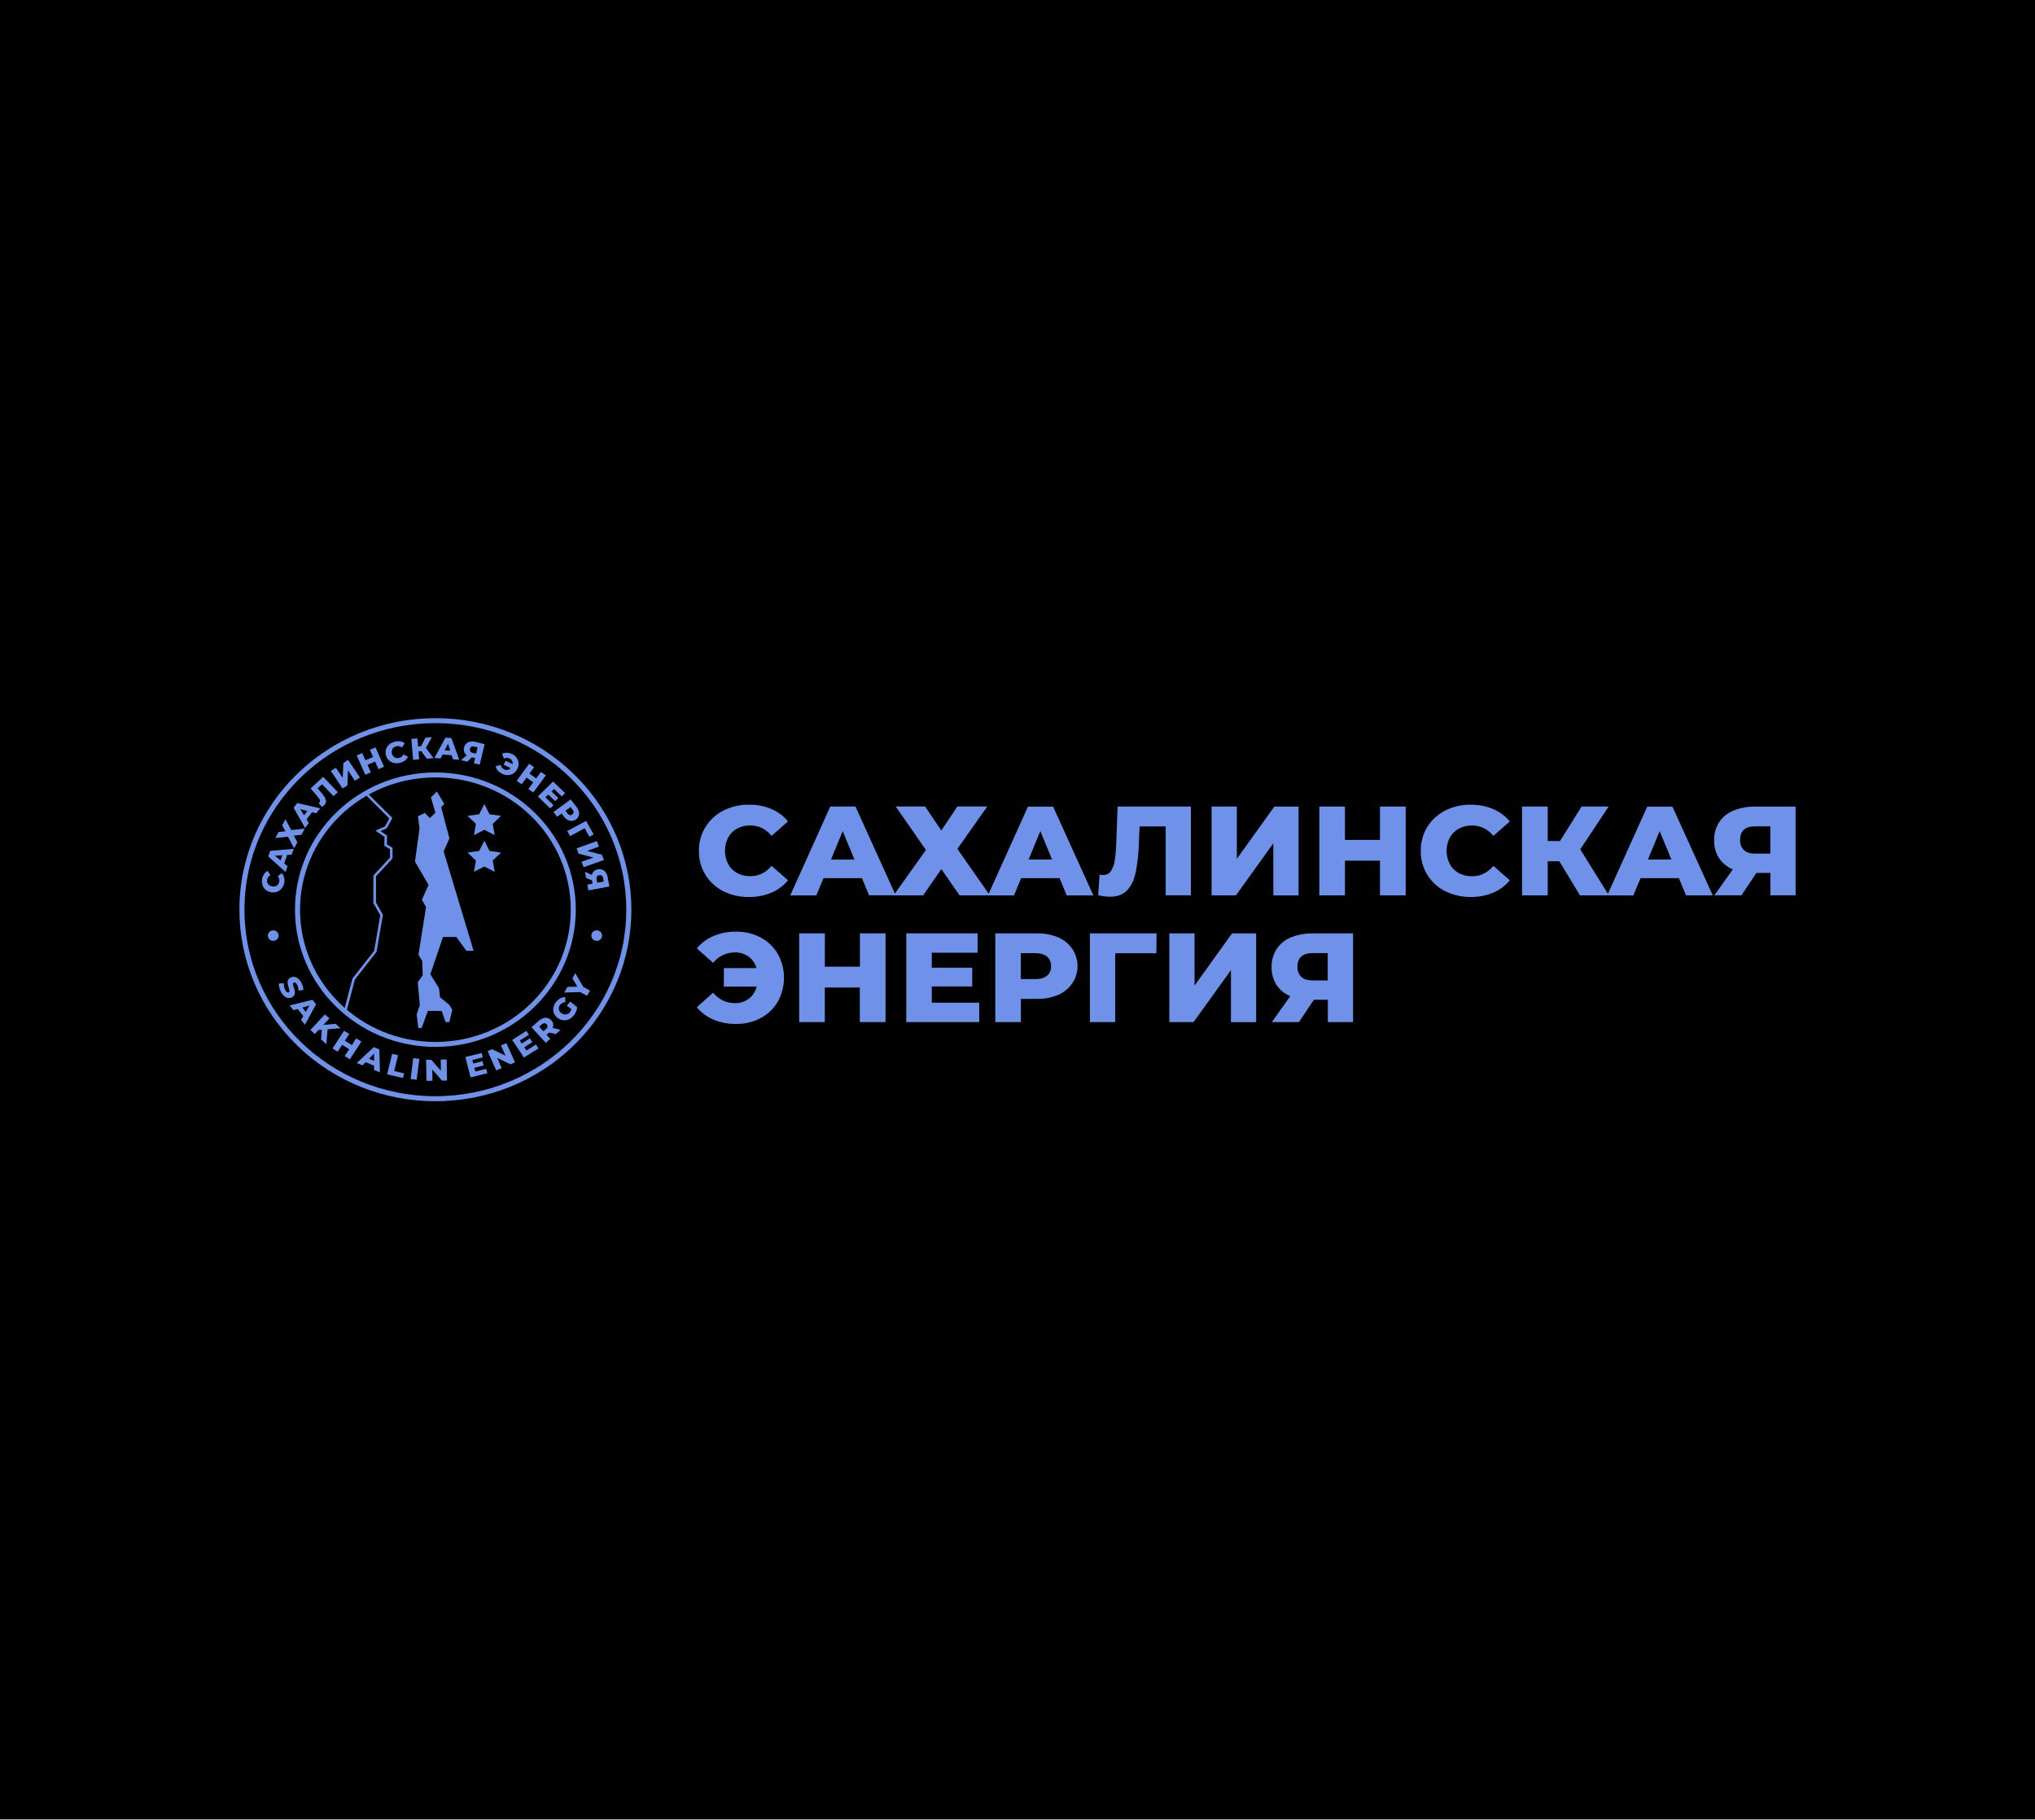
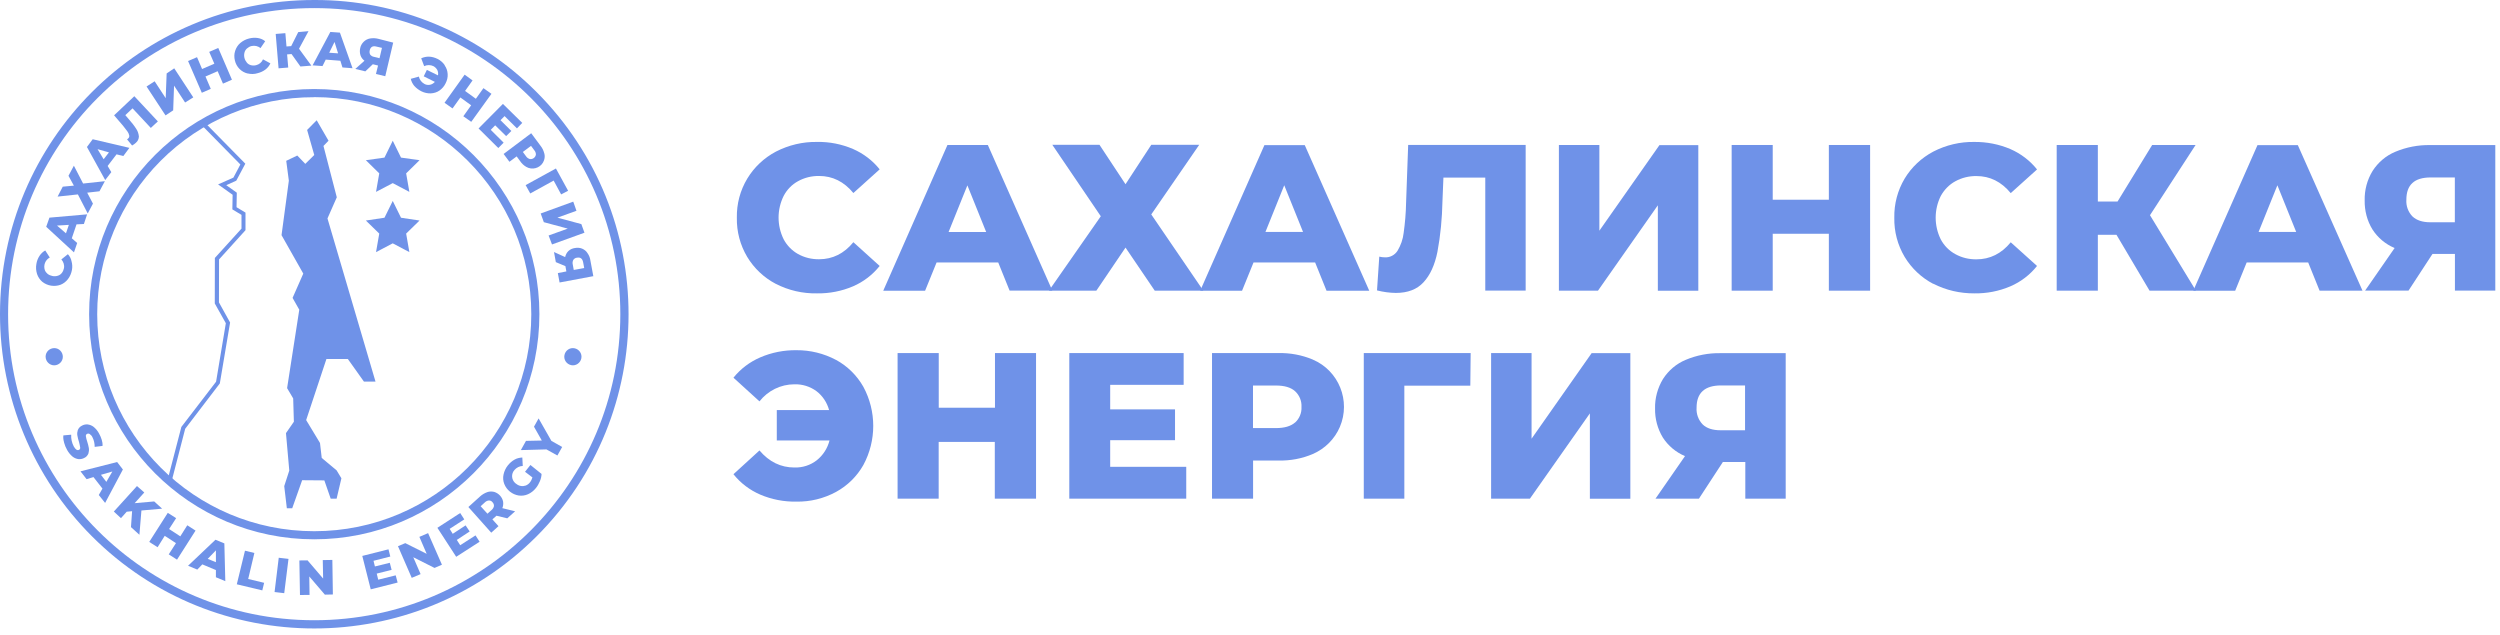
- <svg xmlns="http://www.w3.org/2000/svg" width="170" height="152" viewBox="0 0 170 152" fill="none">
-   <rect width="170" height="152" fill="#010101" />
-   <path fill-rule="evenodd" clip-rule="evenodd" d="M36.372 60.412C45.181 60.412 52.318 67.396 52.318 75.997C52.318 84.598 45.172 91.581 36.372 91.581C27.572 91.581 20.422 84.606 20.422 76.001C20.422 67.396 27.562 60.412 36.372 60.412ZM36.372 60C27.327 60 20 67.161 20 75.997C20 80.242 21.727 84.314 24.797 87.314C31.19 93.562 41.554 93.562 47.951 87.314C54.344 81.066 54.344 70.936 47.951 64.684C44.886 61.675 40.72 59.987 36.372 60Z" fill="#6F92E8" />
-   <path fill-rule="evenodd" clip-rule="evenodd" d="M40.461 67.166L40.892 68.025L41.858 68.159L41.159 68.828L41.327 69.771L40.461 69.324L39.59 69.771L39.758 68.828L39.06 68.159L40.03 68.025L40.461 67.166Z" fill="#6F92E8" />
-   <path fill-rule="evenodd" clip-rule="evenodd" d="M40.461 70.231L40.892 71.087L41.858 71.228L41.159 71.893L41.327 72.837L40.461 72.389L39.59 72.837L39.758 71.893L39.06 71.228L40.03 71.087L40.461 70.231Z" fill="#6F92E8" />
-   <path fill-rule="evenodd" clip-rule="evenodd" d="M36.372 64.946C42.615 64.946 47.68 69.891 47.68 75.997C47.68 82.103 42.62 87.048 36.372 87.048C30.125 87.048 25.065 82.103 25.065 75.997C25.065 73.068 26.257 70.259 28.374 68.185C30.492 66.111 33.371 64.941 36.368 64.95L36.372 64.946ZM36.372 64.534C29.893 64.534 24.643 69.669 24.643 75.997C24.643 82.325 29.898 87.46 36.372 87.46C42.847 87.46 48.101 82.325 48.101 75.997C48.101 69.665 42.847 64.534 36.372 64.534Z" fill="#6F92E8" />
-   <path fill-rule="evenodd" clip-rule="evenodd" d="M28.937 84.522L28.724 84.469L29.449 81.739L31.258 79.435L31.766 76.457L31.19 75.451L31.195 73.134L32.582 71.641V70.94L32.106 70.661L32.12 69.917L31.362 69.389L32.16 69.044L32.523 68.375L30.428 66.292L30.578 66.146L32.782 68.335L32.31 69.199L31.788 69.429L32.337 69.81L32.324 70.55L32.791 70.825V71.72L31.412 73.209L31.408 75.398L31.988 76.422L31.453 79.524L29.648 81.832L28.937 84.522Z" fill="#6F92E8" />
-   <path fill-rule="evenodd" clip-rule="evenodd" d="M50.287 78.248C50.237 78.487 49.996 78.642 49.761 78.593C49.516 78.545 49.357 78.314 49.407 78.079C49.457 77.84 49.688 77.685 49.933 77.734C50.173 77.782 50.337 78.008 50.287 78.248Z" fill="#6F92E8" />
-   <path fill-rule="evenodd" clip-rule="evenodd" d="M22.386 78.248C22.436 78.487 22.676 78.642 22.912 78.593C23.156 78.545 23.315 78.314 23.265 78.079C23.215 77.84 22.984 77.685 22.739 77.734C22.494 77.782 22.336 78.008 22.386 78.248Z" fill="#6F92E8" />
-   <path fill-rule="evenodd" clip-rule="evenodd" d="M23.541 74.211C23.441 74.339 23.305 74.441 23.156 74.499C22.834 74.614 22.471 74.556 22.204 74.348C22.077 74.242 21.986 74.109 21.932 73.954C21.877 73.79 21.863 73.613 21.895 73.444C21.918 73.298 21.972 73.156 22.058 73.028C22.136 72.912 22.24 72.815 22.358 72.753L22.593 73.112C22.358 73.236 22.253 73.506 22.335 73.75C22.367 73.834 22.421 73.896 22.485 73.949C22.557 74.003 22.648 74.038 22.739 74.056C22.829 74.073 22.924 74.069 23.015 74.038C23.101 74.016 23.169 73.963 23.224 73.896C23.278 73.825 23.314 73.746 23.332 73.657C23.364 73.497 23.31 73.334 23.197 73.209L23.537 72.944C23.632 73.041 23.7 73.165 23.727 73.302C23.768 73.444 23.777 73.595 23.75 73.741C23.718 73.909 23.65 74.073 23.541 74.211Z" fill="#6F92E8" />
-   <path fill-rule="evenodd" clip-rule="evenodd" d="M23.985 71.428L23.741 72.132L24.022 72.372L23.854 72.85L22.408 71.547L22.576 71.082L24.539 70.914L24.371 71.406L23.985 71.423V71.428ZM23.587 71.45L22.97 71.485L23.437 71.88L23.587 71.45Z" fill="#6F92E8" />
-   <path fill-rule="evenodd" clip-rule="evenodd" d="M23.269 69.505L23.849 69.452L23.568 68.951L23.849 68.438L24.33 69.346L25.463 69.226L25.182 69.74L24.543 69.811L24.842 70.37L24.57 70.87L24.058 69.9L23.002 70.011L23.269 69.505Z" fill="#6F92E8" />
-   <path fill-rule="evenodd" clip-rule="evenodd" d="M26.066 67.865L25.608 68.45L25.799 68.765L25.481 69.168L24.529 67.484L24.828 67.09L26.742 67.529L26.424 67.945L26.066 67.857V67.865ZM25.676 67.759L25.082 67.595L25.4 68.109L25.676 67.759Z" fill="#6F92E8" />
-   <path fill-rule="evenodd" clip-rule="evenodd" d="M26.996 64.896L28.225 66.181L27.858 66.513L26.905 65.516L26.529 65.862L26.72 66.079C26.856 66.23 26.992 66.394 27.105 66.571C27.182 66.682 27.223 66.819 27.236 66.952C27.232 67.076 27.178 67.191 27.073 67.275C27.014 67.329 26.955 67.368 26.883 67.408L26.62 67.094C26.62 67.094 26.661 67.072 26.674 67.054C26.724 67.014 26.747 66.956 26.733 66.894C26.715 66.819 26.683 66.748 26.638 66.69C26.566 66.593 26.488 66.496 26.411 66.402L25.944 65.871L27.001 64.896H26.996Z" fill="#6F92E8" />
-   <path fill-rule="evenodd" clip-rule="evenodd" d="M27.635 64.404L28.057 64.139L28.633 64.998L28.683 63.74L29.077 63.478L30.07 64.958L29.644 65.22L29.068 64.36L29.023 65.619L28.624 65.876L27.635 64.404Z" fill="#6F92E8" />
-   <path fill-rule="evenodd" clip-rule="evenodd" d="M31.371 62.441L32.083 64.059L31.616 64.258L31.339 63.624L30.705 63.895L30.981 64.524L30.514 64.723L29.798 63.106L30.265 62.911L30.528 63.514L31.167 63.243L30.9 62.641L31.371 62.441Z" fill="#6F92E8" />
-   <path fill-rule="evenodd" clip-rule="evenodd" d="M32.904 63.744C32.741 63.704 32.6 63.629 32.478 63.509C32.36 63.394 32.274 63.239 32.238 63.079C32.197 62.92 32.197 62.751 32.251 62.592C32.301 62.441 32.387 62.299 32.514 62.193C32.646 62.082 32.809 61.998 32.981 61.958C33.131 61.923 33.28 61.909 33.439 61.936C33.575 61.958 33.711 62.011 33.815 62.1L33.571 62.45C33.444 62.344 33.271 62.308 33.108 62.344C33.017 62.361 32.936 62.41 32.868 62.468C32.8 62.525 32.759 62.596 32.736 62.68C32.714 62.769 32.714 62.862 32.736 62.951C32.759 63.039 32.804 63.119 32.863 63.19C32.918 63.256 32.995 63.296 33.072 63.318C33.163 63.341 33.253 63.341 33.344 63.318C33.507 63.279 33.639 63.172 33.702 63.022L34.087 63.225C34.029 63.349 33.938 63.46 33.829 63.54C33.711 63.629 33.566 63.691 33.421 63.726C33.253 63.779 33.072 63.779 32.904 63.739V63.744Z" fill="#6F92E8" />
-   <path fill-rule="evenodd" clip-rule="evenodd" d="M35.188 62.752L34.957 62.769L35.016 63.438L34.512 63.478L34.363 61.728L34.866 61.688L34.925 62.366L35.17 62.349L35.537 61.635L36.072 61.586L35.578 62.481L36.222 63.341L35.65 63.385L35.188 62.752Z" fill="#6F92E8" />
-   <path fill-rule="evenodd" clip-rule="evenodd" d="M37.732 63.093L36.97 63.035L36.803 63.363L36.286 63.327L37.211 61.626L37.709 61.661L38.367 63.474L37.841 63.434L37.732 63.093ZM37.614 62.716L37.428 62.135L37.152 62.685L37.614 62.716Z" fill="#6F92E8" />
-   <path fill-rule="evenodd" clip-rule="evenodd" d="M40.484 62.171L40.071 63.882L39.586 63.766L39.695 63.337L39.423 63.27L39.033 63.633L38.512 63.509L38.988 63.093C38.893 63.022 38.816 62.925 38.779 62.814C38.743 62.699 38.738 62.566 38.766 62.45C38.788 62.326 38.856 62.215 38.947 62.127C39.038 62.038 39.151 61.981 39.278 61.959C39.423 61.936 39.573 61.941 39.709 61.976L40.489 62.171H40.484ZM39.264 62.566C39.242 62.636 39.251 62.716 39.287 62.783C39.337 62.84 39.4 62.88 39.477 62.894L39.772 62.964L39.899 62.437L39.609 62.371C39.419 62.322 39.305 62.388 39.26 62.566H39.264Z" fill="#6F92E8" />
-   <path fill-rule="evenodd" clip-rule="evenodd" d="M43.169 63.333C43.264 63.461 43.314 63.612 43.323 63.771C43.336 63.935 43.291 64.099 43.214 64.245C43.141 64.396 43.028 64.52 42.892 64.613C42.761 64.702 42.606 64.746 42.443 64.755C42.275 64.76 42.103 64.724 41.953 64.649C41.818 64.582 41.691 64.489 41.586 64.378C41.496 64.272 41.432 64.148 41.4 64.015L41.822 63.9C41.858 64.064 41.967 64.197 42.117 64.276C42.207 64.325 42.307 64.334 42.402 64.316C42.498 64.299 42.588 64.245 42.656 64.17L42.076 63.886L42.239 63.559L42.819 63.838C42.838 63.745 42.824 63.652 42.783 63.563C42.733 63.479 42.665 63.412 42.579 63.368C42.43 63.297 42.248 63.297 42.099 63.368L41.944 62.969C42.071 62.912 42.217 62.881 42.352 62.885C42.507 62.889 42.656 62.934 42.797 63C42.942 63.071 43.078 63.182 43.173 63.324L43.169 63.333Z" fill="#6F92E8" />
-   <path fill-rule="evenodd" clip-rule="evenodd" d="M45.603 64.778L44.552 66.205L44.139 65.921L44.547 65.363L43.985 64.964L43.577 65.522L43.16 65.234L44.207 63.803L44.62 64.095L44.23 64.632L44.792 65.03L45.186 64.49L45.603 64.778Z" fill="#6F92E8" />
-   <path fill-rule="evenodd" clip-rule="evenodd" d="M46.237 67.263L45.961 67.537L44.932 66.54L46.201 65.291L47.208 66.257L46.931 66.536L46.287 65.911L46.074 66.12L46.641 66.669L46.369 66.93L45.798 66.381L45.566 66.611L46.237 67.263Z" fill="#6F92E8" />
-   <path fill-rule="evenodd" clip-rule="evenodd" d="M48.359 67.817C48.391 67.932 48.382 68.056 48.341 68.167C48.228 68.49 47.86 68.659 47.529 68.548C47.493 68.535 47.457 68.517 47.421 68.499C47.294 68.428 47.185 68.331 47.103 68.211L46.917 67.963L46.541 68.238L46.237 67.839L47.675 66.784L48.164 67.427C48.255 67.537 48.318 67.666 48.355 67.808L48.359 67.817ZM47.606 68.1C47.756 68.118 47.897 68.016 47.919 67.87C47.919 67.786 47.888 67.706 47.833 67.648L47.666 67.427L47.239 67.737L47.407 67.959C47.457 68.029 47.52 68.074 47.606 68.1Z" fill="#6F92E8" />
-   <path fill-rule="evenodd" clip-rule="evenodd" d="M49.235 69.899L48.845 69.195L47.625 69.851L47.385 69.425L48.963 68.579L49.597 69.713L49.235 69.899Z" fill="#6F92E8" />
-   <path fill-rule="evenodd" clip-rule="evenodd" d="M49.865 70.268L50.032 70.733L49.039 71.083L50.286 71.411L50.45 71.85L48.758 72.448L48.581 71.992L49.579 71.642L48.332 71.314L48.169 70.871L49.865 70.268Z" fill="#6F92E8" />
-   <path fill-rule="evenodd" clip-rule="evenodd" d="M50.921 74.059L49.153 74.383L49.062 73.904L49.506 73.82L49.456 73.55L48.958 73.346L48.862 72.832L49.443 73.089C49.465 72.974 49.529 72.859 49.615 72.779C49.71 72.695 49.824 72.646 49.95 72.628C50.077 72.606 50.209 72.61 50.327 72.659C50.44 72.708 50.544 72.783 50.608 72.89C50.694 73.005 50.744 73.142 50.762 73.284L50.912 74.068L50.921 74.059ZM50.059 73.12C49.982 73.124 49.914 73.169 49.869 73.231C49.833 73.302 49.819 73.377 49.837 73.452L49.892 73.745L50.436 73.647L50.381 73.359C50.345 73.164 50.236 73.089 50.059 73.12Z" fill="#6F92E8" />
-   <path fill-rule="evenodd" clip-rule="evenodd" d="M23.338 82.519C23.302 82.404 23.288 82.284 23.302 82.169L23.71 82.133C23.696 82.337 23.746 82.546 23.841 82.727C23.936 82.891 24.027 82.949 24.118 82.904C24.168 82.882 24.19 82.829 24.177 82.776C24.163 82.687 24.14 82.594 24.118 82.506C24.081 82.395 24.05 82.284 24.032 82.173C24.013 82.08 24.027 81.987 24.054 81.899C24.095 81.801 24.168 81.721 24.263 81.677C24.353 81.624 24.462 81.602 24.567 81.611C24.68 81.624 24.793 81.668 24.884 81.739C24.997 81.832 25.092 81.943 25.165 82.08C25.224 82.178 25.265 82.284 25.301 82.395C25.333 82.492 25.351 82.599 25.342 82.705L24.934 82.754C24.934 82.585 24.898 82.413 24.816 82.262C24.784 82.191 24.73 82.138 24.666 82.094C24.625 82.071 24.571 82.071 24.53 82.094C24.489 82.116 24.462 82.169 24.476 82.218C24.489 82.306 24.512 82.395 24.544 82.484C24.58 82.594 24.612 82.705 24.63 82.816C24.644 82.909 24.634 83.002 24.607 83.091C24.567 83.188 24.494 83.272 24.399 83.312C24.308 83.365 24.199 83.383 24.099 83.379C23.986 83.365 23.873 83.321 23.782 83.25C23.669 83.157 23.574 83.046 23.501 82.918C23.428 82.794 23.374 82.665 23.338 82.532V82.519Z" fill="#6F92E8" />
-   <path fill-rule="evenodd" clip-rule="evenodd" d="M25.336 84.876L24.869 84.291L24.511 84.397L24.194 83.999L26.103 83.525L26.402 83.906L25.477 85.607L25.146 85.204L25.336 84.88V84.876ZM25.54 84.535L25.853 84.007L25.259 84.176L25.54 84.535Z" fill="#6F92E8" />
-   <path fill-rule="evenodd" clip-rule="evenodd" d="M26.883 86.028L26.602 86.055L26.302 86.383L25.931 86.046L27.137 84.748L27.517 85.076L27.014 85.621L28.034 85.532L28.447 85.9L27.368 85.993L27.264 87.229L26.824 86.839L26.883 86.028Z" fill="#6F92E8" />
-   <path fill-rule="evenodd" clip-rule="evenodd" d="M30.188 87.017L29.222 88.497L28.791 88.227L29.168 87.655L28.583 87.283L28.211 87.863L27.776 87.593L28.742 86.113L29.177 86.383L28.81 86.937L29.395 87.309L29.757 86.747L30.188 87.017Z" fill="#6F92E8" />
-   <path fill-rule="evenodd" clip-rule="evenodd" d="M31.244 89.024L30.541 88.736L30.278 89.002L29.798 88.807L31.226 87.482L31.689 87.668L31.738 89.591L31.249 89.392V89.024H31.244ZM31.249 88.625V88.023L30.823 88.457L31.249 88.625Z" fill="#6F92E8" />
-   <path fill-rule="evenodd" clip-rule="evenodd" d="M32.763 88.04L33.253 88.155L32.931 89.48L33.761 89.675L33.665 90.061L32.337 89.751L32.763 88.04Z" fill="#6F92E8" />
-   <path fill-rule="evenodd" clip-rule="evenodd" d="M34.522 88.4L35.03 88.457L34.807 90.203L34.304 90.145L34.522 88.4Z" fill="#6F92E8" />
-   <path fill-rule="evenodd" clip-rule="evenodd" d="M37.315 88.51L37.342 90.269L36.925 90.278L36.114 89.352L36.127 90.291L35.628 90.295L35.597 88.536L36.023 88.532L36.834 89.458L36.816 88.519L37.315 88.51Z" fill="#6F92E8" />
-   <path fill-rule="evenodd" clip-rule="evenodd" d="M40.615 89.294L40.715 89.662L39.314 90.008L38.874 88.306L40.239 87.969L40.334 88.337L39.459 88.554L39.532 88.842L40.307 88.656L40.402 89.015L39.627 89.206L39.704 89.516L40.615 89.294Z" fill="#6F92E8" />
-   <path fill-rule="evenodd" clip-rule="evenodd" d="M42.303 87.146L43.023 88.754L42.638 88.918L41.532 88.373L41.913 89.233L41.45 89.424L40.734 87.811L41.115 87.655L42.23 88.2L41.849 87.336L42.303 87.146Z" fill="#6F92E8" />
-   <path fill-rule="evenodd" clip-rule="evenodd" d="M44.773 87.261L44.986 87.584L43.767 88.351L42.788 86.875L43.975 86.122L44.189 86.445L43.427 86.928L43.586 87.181L44.257 86.751L44.47 87.061L43.799 87.491L43.975 87.762L44.773 87.261Z" fill="#6F92E8" />
-   <path fill-rule="evenodd" clip-rule="evenodd" d="M45.862 86.265L45.654 86.446L45.971 86.792L45.595 87.124L44.402 85.817L45.014 85.276C45.123 85.179 45.25 85.108 45.386 85.059C45.499 85.019 45.627 85.019 45.744 85.046C45.985 85.117 46.166 85.312 46.211 85.542C46.23 85.653 46.216 85.773 46.171 85.875L46.837 86.034L46.429 86.393L45.867 86.26L45.862 86.265ZM45.472 85.485C45.386 85.489 45.309 85.534 45.25 85.591L45.042 85.777L45.395 86.158L45.604 85.977C45.672 85.923 45.717 85.853 45.735 85.773C45.74 85.702 45.717 85.631 45.663 85.578C45.613 85.511 45.549 85.485 45.472 85.485Z" fill="#6F92E8" />
-   <path fill-rule="evenodd" clip-rule="evenodd" d="M47.353 84.021L47.634 83.676L48.214 84.132C48.21 84.261 48.178 84.389 48.123 84.509C48.069 84.633 48.006 84.748 47.919 84.85C47.811 84.983 47.666 85.098 47.507 85.165C47.357 85.231 47.19 85.253 47.026 85.231C46.686 85.178 46.396 84.956 46.269 84.637C46.21 84.487 46.197 84.323 46.233 84.163C46.269 83.995 46.346 83.831 46.46 83.693C46.555 83.578 46.677 83.472 46.809 83.401C46.927 83.335 47.067 83.303 47.212 83.295L47.235 83.724C47.067 83.729 46.913 83.809 46.804 83.928C46.623 84.123 46.641 84.42 46.84 84.597C46.854 84.611 46.872 84.62 46.89 84.633C46.963 84.69 47.044 84.73 47.135 84.744C47.221 84.761 47.307 84.748 47.394 84.722C47.48 84.686 47.557 84.633 47.611 84.558C47.67 84.487 47.711 84.398 47.738 84.309L47.353 84.021Z" fill="#6F92E8" />
-   <path fill-rule="evenodd" clip-rule="evenodd" d="M48.727 82.448L49.289 82.758L49.039 83.193L48.468 82.883L47.135 82.918L47.403 82.448L48.228 82.431L47.82 81.726L48.06 81.305L48.727 82.448Z" fill="#6F92E8" />
-   <path fill-rule="evenodd" clip-rule="evenodd" d="M36 66.616L36.499 66.124L37.115 67.166L36.852 67.431L37.546 70.046L37.061 71.123L39.564 79.431H38.961L38.122 78.279H37.007L35.95 81.39L36.671 82.555L36.762 83.317L37.537 83.951L37.786 84.354L37.537 85.391H37.229L36.898 84.461L35.742 84.452L35.225 85.879H34.944L34.807 84.753L35.071 83.96L34.898 82.054L35.311 81.474L35.275 80.286L34.957 79.763L35.592 75.771L35.243 75.168L35.8 73.932L34.667 71.974L35.048 69.2L34.912 68.189L35.488 67.919L35.905 68.344L36.372 67.892L36 66.616Z" fill="#6F92E8" />
-   <path fill-rule="evenodd" clip-rule="evenodd" d="M60.419 74.454C59.803 74.139 59.286 73.661 58.927 73.08C58.56 72.478 58.374 71.791 58.388 71.086C58.374 70.382 58.56 69.695 58.932 69.092C59.29 68.512 59.807 68.038 60.424 67.719C61.086 67.386 61.82 67.213 62.564 67.227C63.207 67.213 63.847 67.338 64.441 67.586C64.98 67.816 65.461 68.171 65.828 68.623L64.459 69.828C63.969 69.247 63.375 68.959 62.672 68.959C62.287 68.955 61.911 69.044 61.575 69.225C61.258 69.394 60.995 69.659 60.827 69.974C60.474 70.67 60.474 71.485 60.827 72.185C60.999 72.5 61.258 72.761 61.575 72.934C61.911 73.116 62.287 73.204 62.672 73.2C63.375 73.2 63.974 72.912 64.459 72.332L65.828 73.541C65.461 73.993 64.98 74.352 64.441 74.578C63.847 74.826 63.212 74.946 62.564 74.937C61.816 74.95 61.081 74.786 60.414 74.45L60.419 74.454Z" fill="#6F92E8" />
-   <path fill-rule="evenodd" clip-rule="evenodd" d="M72.004 73.364H68.794L68.196 74.804H66.015L69.361 67.381H71.465L74.825 74.795H72.598L72.004 73.359V73.364ZM71.379 71.812L70.399 69.437L69.42 71.812H71.374H71.379Z" fill="#6F92E8" />
-   <path fill-rule="evenodd" clip-rule="evenodd" d="M77.281 67.374L78.637 69.381L79.979 67.374H82.477L79.979 70.919L82.69 74.801H80.16L78.637 72.607L77.118 74.801H74.647L77.349 71.012L74.824 67.374H77.281Z" fill="#6F92E8" />
-   <path fill-rule="evenodd" clip-rule="evenodd" d="M88.516 73.364H85.306L84.708 74.804H82.527L85.873 67.391H87.977L91.336 74.804H89.11L88.516 73.364ZM87.886 71.809L86.907 69.434L85.927 71.809H87.881H87.886Z" fill="#6F92E8" />
-   <path fill-rule="evenodd" clip-rule="evenodd" d="M99.483 67.382V74.796H97.379V69.044H95.199L95.149 70.245C95.131 71.113 95.049 71.982 94.886 72.828C94.75 73.488 94.51 74.007 94.165 74.37C93.825 74.733 93.344 74.915 92.719 74.915C92.388 74.911 92.066 74.866 91.739 74.787L91.857 73.067C91.952 73.089 92.048 73.103 92.152 73.103C92.41 73.116 92.66 72.992 92.805 72.775C92.977 72.496 93.09 72.181 93.127 71.862C93.199 71.357 93.245 70.843 93.254 70.333L93.362 67.378H99.479L99.483 67.382Z" fill="#6F92E8" />
-   <path fill-rule="evenodd" clip-rule="evenodd" d="M101.215 67.381H103.324V71.746L106.452 67.39H108.479V74.804H106.37V70.452L103.251 74.799H101.215V67.381Z" fill="#6F92E8" />
-   <path fill-rule="evenodd" clip-rule="evenodd" d="M117.429 67.381V74.799H115.28V71.901H112.355V74.799H110.215V67.381H112.355V70.169H115.28V67.381H117.429Z" fill="#6F92E8" />
-   <path fill-rule="evenodd" clip-rule="evenodd" d="M120.721 74.454C120.104 74.139 119.587 73.661 119.229 73.08C118.862 72.478 118.676 71.791 118.69 71.086C118.676 70.382 118.862 69.695 119.229 69.092C119.587 68.512 120.104 68.037 120.721 67.718C121.378 67.386 122.117 67.213 122.861 67.227C123.505 67.222 124.144 67.342 124.738 67.59C125.277 67.82 125.758 68.175 126.125 68.627L124.756 69.832C124.266 69.252 123.672 68.964 122.97 68.964C122.584 68.959 122.208 69.048 121.868 69.229C121.551 69.398 121.288 69.664 121.111 69.978C120.757 70.674 120.757 71.489 121.111 72.189C121.283 72.504 121.541 72.766 121.868 72.938C122.203 73.12 122.58 73.209 122.97 73.204C123.672 73.204 124.271 72.916 124.756 72.336L126.125 73.541C125.758 73.993 125.277 74.352 124.738 74.578C124.144 74.826 123.509 74.946 122.861 74.937C122.117 74.941 121.378 74.777 120.721 74.445V74.454Z" fill="#6F92E8" />
-   <path fill-rule="evenodd" clip-rule="evenodd" d="M130.264 71.954H129.294V74.799H127.149V67.381H129.294V70.262H130.319L132.123 67.381H134.385L132.01 70.957L134.404 74.799H131.987L130.264 71.954Z" fill="#6F92E8" />
-   <path fill-rule="evenodd" clip-rule="evenodd" d="M140.256 73.364H137.046L136.448 74.804H134.262L137.608 67.391H139.712L143.081 74.8H140.845L140.251 73.364H140.256ZM139.626 71.809L138.646 69.434L137.667 71.809H139.621H139.626Z" fill="#6F92E8" />
-   <path fill-rule="evenodd" clip-rule="evenodd" d="M150 67.381V74.795H147.896V72.929H146.726L145.479 74.795H143.217L144.754 72.628C144.278 72.433 143.874 72.101 143.598 71.68C143.321 71.241 143.185 70.722 143.194 70.209C143.181 69.681 143.321 69.158 143.607 68.702C143.892 68.268 144.301 67.926 144.79 67.727C145.361 67.492 145.978 67.377 146.595 67.386H150V67.381ZM145.366 70.169C145.343 70.483 145.461 70.798 145.688 71.024C145.906 71.219 146.209 71.316 146.613 71.316H147.891V69.034H146.631C145.783 69.034 145.366 69.411 145.366 70.164V70.169Z" fill="#6F92E8" />
-   <path fill-rule="evenodd" clip-rule="evenodd" d="M63.552 78.323C64.146 78.638 64.644 79.116 64.98 79.697C65.665 80.938 65.665 82.435 64.98 83.676C64.644 84.256 64.15 84.731 63.552 85.05C62.922 85.382 62.214 85.555 61.493 85.541C60.845 85.555 60.197 85.431 59.603 85.183C59.059 84.952 58.578 84.598 58.211 84.146L59.567 82.936C60.07 83.516 60.677 83.805 61.385 83.805C61.806 83.818 62.219 83.689 62.55 83.437C62.881 83.18 63.112 82.825 63.216 82.426H60.469V80.88H63.194C63.085 80.494 62.858 80.158 62.536 79.918C62.205 79.679 61.797 79.555 61.385 79.568C60.673 79.568 60.006 79.892 59.567 80.437L58.211 79.231C58.583 78.779 59.059 78.429 59.603 78.199C60.201 77.946 60.845 77.822 61.498 77.831C62.21 77.827 62.922 77.995 63.556 78.328L63.552 78.323Z" fill="#6F92E8" />
-   <path fill-rule="evenodd" clip-rule="evenodd" d="M73.976 77.976V85.389H71.827V82.5H68.903V85.389H66.763V77.976H68.907V80.759H71.836V77.976H73.976Z" fill="#6F92E8" />
-   <path fill-rule="evenodd" clip-rule="evenodd" d="M81.802 83.767V85.389H75.708V77.976H81.665V79.593H77.839V80.843H81.217V82.412H77.839V83.767H81.802Z" fill="#6F92E8" />
-   <path fill-rule="evenodd" clip-rule="evenodd" d="M88.393 78.309C89.749 78.872 90.384 80.41 89.803 81.739C89.531 82.359 89.023 82.851 88.393 83.117C87.831 83.352 87.219 83.463 86.607 83.449H85.283V85.39H83.143V77.977H86.602C87.215 77.964 87.827 78.074 88.398 78.309H88.393ZM87.468 81.517C87.695 81.318 87.822 81.021 87.804 80.72C87.822 80.414 87.695 80.122 87.468 79.918C87.246 79.723 86.911 79.63 86.471 79.63H85.278V81.797H86.471C86.911 81.797 87.246 81.704 87.468 81.513V81.517Z" fill="#6F92E8" />
-   <path fill-rule="evenodd" clip-rule="evenodd" d="M96.6 79.638H93.163V85.389H91.05V77.976H96.618L96.6 79.638Z" fill="#6F92E8" />
-   <path fill-rule="evenodd" clip-rule="evenodd" d="M97.684 77.976H99.792V82.336L102.92 77.98H104.938V85.394H102.83V81.047L99.706 85.389H97.684V77.976Z" fill="#6F92E8" />
-   <path fill-rule="evenodd" clip-rule="evenodd" d="M113.031 77.976V85.389H110.927V83.524H109.757L108.511 85.389H106.248L107.785 83.222C107.309 83.027 106.906 82.695 106.629 82.274C106.352 81.826 106.216 81.317 106.225 80.803C106.212 80.276 106.357 79.753 106.638 79.296C106.924 78.862 107.332 78.521 107.821 78.322C108.393 78.087 109.005 77.971 109.621 77.98H113.035L113.031 77.976ZM108.388 80.759C108.365 81.073 108.483 81.388 108.71 81.614C108.919 81.809 109.231 81.906 109.635 81.906H110.914V79.624H109.667C108.814 79.624 108.388 80.001 108.388 80.754V80.759Z" fill="#6F92E8" />
+ <svg xmlns="http://www.w3.org/2000/svg" viewBox="0 0 201 51" fill="none">
+   <path fill-rule="evenodd" clip-rule="evenodd" d="M25.266 0.651C38.861 0.651 49.874 11.678 49.874 25.259C49.874 38.84 38.847 49.867 25.266 49.867C11.685 49.867 0.651 38.854 0.651 25.266C0.651 11.678 11.671 0.651 25.266 0.651ZM25.266 0C11.307 0 0 11.307 0 25.259C0 31.962 2.666 38.392 7.403 43.129C17.268 52.995 33.263 52.995 43.136 43.129C53.002 33.263 53.002 17.268 43.136 7.396C38.406 2.645 31.976 -0.021 25.266 0Z" fill="#6F92E8" />
+   <path fill-rule="evenodd" clip-rule="evenodd" d="M31.577 11.314L32.241 12.671L33.732 12.881L32.654 13.938L32.913 15.428L31.577 14.722L30.233 15.428L30.492 13.938L29.415 12.881L30.912 12.671L31.577 11.314Z" fill="#6F92E8" />
+   <path fill-rule="evenodd" clip-rule="evenodd" d="M31.577 16.156L32.241 17.506L33.732 17.73L32.654 18.78L32.913 20.27L31.577 19.564L30.233 20.27L30.492 18.78L29.415 17.73L30.912 17.506L31.577 16.156Z" fill="#6F92E8" />
+   <path fill-rule="evenodd" clip-rule="evenodd" d="M25.266 7.809C34.9 7.809 42.716 15.617 42.716 25.259C42.716 34.901 34.907 42.709 25.266 42.709C15.624 42.709 7.815 34.901 7.815 25.259C7.815 20.634 9.655 16.198 12.923 12.923C16.191 9.649 20.634 7.802 25.259 7.816L25.266 7.809ZM25.266 7.158C15.267 7.158 7.165 15.267 7.165 25.259C7.165 35.251 15.274 43.36 25.266 43.36C35.257 43.36 43.367 35.251 43.367 25.259C43.367 15.26 35.257 7.158 25.266 7.158Z" fill="#6F92E8" />
+   <path fill-rule="evenodd" clip-rule="evenodd" d="M13.791 38.721L13.462 38.637L14.581 34.327L17.373 30.689L18.157 25.987L17.268 24.398L17.275 20.739L19.416 18.381V17.275L18.682 16.835L18.703 15.659L17.534 14.826L18.766 14.281L19.325 13.224L16.093 9.936L16.324 9.705L19.724 13.161L18.997 14.526L18.192 14.889L19.038 15.491L19.017 16.66L19.738 17.093V18.507L17.611 20.858L17.604 24.314L18.5 25.931L17.674 30.828L14.889 34.474L13.791 38.721Z" fill="#6F92E8" />
+   <path fill-rule="evenodd" clip-rule="evenodd" d="M46.739 28.813C46.662 29.191 46.291 29.436 45.928 29.359C45.55 29.282 45.305 28.918 45.382 28.547C45.459 28.17 45.816 27.925 46.194 28.002C46.564 28.079 46.816 28.436 46.739 28.813Z" fill="#6F92E8" />
+   <path fill-rule="evenodd" clip-rule="evenodd" d="M3.681 28.813C3.758 29.191 4.128 29.436 4.492 29.359C4.87 29.282 5.115 28.918 5.038 28.547C4.961 28.17 4.604 27.925 4.226 28.002C3.849 28.079 3.604 28.436 3.681 28.813Z" fill="#6F92E8" />
+   <path fill-rule="evenodd" clip-rule="evenodd" d="M5.464 22.439C5.31 22.642 5.101 22.803 4.87 22.894C4.373 23.076 3.813 22.985 3.4 22.656C3.204 22.488 3.064 22.278 2.98 22.033C2.896 21.774 2.875 21.495 2.924 21.229C2.959 20.998 3.043 20.774 3.176 20.571C3.295 20.389 3.456 20.235 3.638 20.137L4.002 20.704C3.638 20.9 3.477 21.327 3.603 21.712C3.652 21.845 3.736 21.942 3.834 22.026C3.946 22.11 4.086 22.166 4.226 22.194C4.366 22.222 4.513 22.215 4.653 22.166C4.786 22.131 4.891 22.047 4.975 21.942C5.059 21.831 5.114 21.704 5.142 21.565C5.191 21.313 5.107 21.054 4.933 20.858L5.457 20.438C5.604 20.592 5.709 20.788 5.751 21.005C5.814 21.229 5.828 21.467 5.786 21.698C5.737 21.963 5.632 22.222 5.464 22.439Z" fill="#6F92E8" />
+   <path fill-rule="evenodd" clip-rule="evenodd" d="M6.15 18.045L5.772 19.158L6.206 19.535L5.947 20.291L3.715 18.234L3.974 17.499L7.004 17.233L6.745 18.01L6.15 18.038V18.045ZM5.535 18.08L4.583 18.136L5.304 18.759L5.535 18.08Z" fill="#6F92E8" />
+   <path fill-rule="evenodd" clip-rule="evenodd" d="M5.045 15.008L5.94 14.925L5.506 14.134L5.94 13.322L6.682 14.757L8.431 14.568L7.997 15.379L7.011 15.491L7.473 16.373L7.053 17.163L6.262 15.631L4.632 15.806L5.045 15.008Z" fill="#6F92E8" />
+   <path fill-rule="evenodd" clip-rule="evenodd" d="M9.362 12.42L8.655 13.343L8.949 13.84L8.459 14.477L6.99 11.818L7.452 11.195L10.404 11.888L9.914 12.546L9.362 12.406V12.42ZM8.76 12.252L7.843 11.993L8.333 12.804L8.76 12.252Z" fill="#6F92E8" />
+   <path fill-rule="evenodd" clip-rule="evenodd" d="M10.796 7.732L12.692 9.761L12.126 10.286L10.656 8.711L10.075 9.257L10.369 9.6C10.579 9.838 10.789 10.097 10.964 10.377C11.083 10.551 11.146 10.768 11.167 10.978C11.16 11.174 11.076 11.356 10.915 11.489C10.824 11.573 10.733 11.636 10.621 11.699L10.215 11.202C10.215 11.202 10.278 11.167 10.299 11.139C10.376 11.076 10.411 10.985 10.39 10.887C10.362 10.768 10.313 10.656 10.243 10.565C10.131 10.412 10.012 10.258 9.894 10.111L9.173 9.271L10.803 7.732H10.796Z" fill="#6F92E8" />
+   <path fill-rule="evenodd" clip-rule="evenodd" d="M11.783 6.955L12.433 6.535L13.322 7.893L13.399 5.905L14.008 5.493L15.54 7.83L14.882 8.242L13.994 6.885L13.924 8.872L13.308 9.278L11.783 6.955Z" fill="#6F92E8" />
+   <path fill-rule="evenodd" clip-rule="evenodd" d="M17.548 3.855L18.647 6.409L17.926 6.724L17.499 5.724L16.52 6.15L16.946 7.144L16.226 7.459L15.12 4.905L15.841 4.597L16.247 5.549L17.233 5.122L16.82 4.17L17.548 3.855Z" fill="#6F92E8" />
+   <path fill-rule="evenodd" clip-rule="evenodd" d="M19.913 5.912C19.661 5.85 19.445 5.731 19.256 5.542C19.074 5.36 18.941 5.115 18.885 4.863C18.822 4.611 18.822 4.345 18.906 4.093C18.983 3.855 19.116 3.631 19.311 3.464C19.515 3.289 19.766 3.156 20.032 3.093C20.263 3.037 20.494 3.016 20.739 3.058C20.949 3.093 21.159 3.177 21.32 3.317L20.942 3.869C20.746 3.701 20.48 3.645 20.228 3.701C20.088 3.729 19.962 3.806 19.857 3.897C19.752 3.988 19.689 4.1 19.654 4.233C19.619 4.373 19.619 4.52 19.654 4.66C19.689 4.8 19.759 4.926 19.85 5.038C19.934 5.143 20.053 5.206 20.172 5.241C20.312 5.276 20.452 5.276 20.592 5.241C20.844 5.178 21.047 5.01 21.145 4.772L21.739 5.094C21.648 5.29 21.509 5.465 21.341 5.591C21.159 5.731 20.935 5.829 20.711 5.885C20.452 5.968 20.172 5.968 19.913 5.905V5.912Z" fill="#6F92E8" />
+   <path fill-rule="evenodd" clip-rule="evenodd" d="M23.439 4.345L23.083 4.373L23.174 5.43L22.397 5.493L22.166 2.729L22.943 2.666L23.034 3.736L23.412 3.708L23.978 2.582L24.804 2.505L24.041 3.918L25.035 5.276L24.153 5.346L23.439 4.345Z" fill="#6F92E8" />
+   <path fill-rule="evenodd" clip-rule="evenodd" d="M27.365 4.884L26.189 4.793L25.93 5.311L25.133 5.255L26.56 2.568L27.33 2.624L28.344 5.486L27.533 5.423L27.365 4.884ZM27.183 4.289L26.896 3.373L26.469 4.24L27.183 4.289Z" fill="#6F92E8" />
+   <path fill-rule="evenodd" clip-rule="evenodd" d="M31.612 3.429L30.975 6.129L30.227 5.948L30.395 5.269L29.975 5.164L29.373 5.738L28.568 5.542L29.303 4.884C29.156 4.772 29.037 4.618 28.981 4.443C28.925 4.261 28.918 4.051 28.96 3.869C28.995 3.674 29.1 3.499 29.24 3.359C29.38 3.219 29.555 3.128 29.751 3.093C29.975 3.058 30.206 3.065 30.416 3.121L31.619 3.429H31.612ZM29.73 4.051C29.695 4.163 29.709 4.289 29.765 4.394C29.842 4.485 29.94 4.548 30.059 4.569L30.514 4.681L30.709 3.848L30.262 3.744C29.968 3.667 29.793 3.772 29.723 4.051H29.73Z" fill="#6F92E8" />
+   <path fill-rule="evenodd" clip-rule="evenodd" d="M35.754 5.262C35.901 5.465 35.978 5.703 35.992 5.954C36.013 6.213 35.943 6.472 35.824 6.703C35.712 6.941 35.537 7.137 35.327 7.284C35.124 7.424 34.887 7.494 34.635 7.508C34.376 7.515 34.11 7.459 33.879 7.34C33.669 7.235 33.473 7.088 33.312 6.913C33.172 6.745 33.074 6.549 33.025 6.339L33.676 6.157C33.732 6.416 33.9 6.626 34.131 6.752C34.271 6.829 34.425 6.843 34.572 6.815C34.719 6.787 34.859 6.703 34.964 6.584L34.068 6.136L34.32 5.619L35.215 6.059C35.243 5.912 35.222 5.766 35.159 5.626C35.083 5.493 34.977 5.388 34.845 5.318C34.614 5.206 34.334 5.206 34.103 5.318L33.865 4.688C34.061 4.597 34.285 4.548 34.495 4.555C34.733 4.562 34.964 4.632 35.18 4.737C35.404 4.849 35.614 5.024 35.761 5.248L35.754 5.262Z" fill="#6F92E8" />
+   <path fill-rule="evenodd" clip-rule="evenodd" d="M39.512 7.543L37.888 9.796L37.252 9.348L37.881 8.466L37.014 7.837L36.384 8.718L35.74 8.263L37.356 6.003L37.993 6.465L37.392 7.312L38.259 7.942L38.868 7.088L39.512 7.543Z" fill="#6F92E8" />
+   <path fill-rule="evenodd" clip-rule="evenodd" d="M40.491 11.468L40.064 11.902L38.476 10.328L40.435 8.354L41.989 9.88L41.562 10.321L40.568 9.334L40.239 9.663L41.114 10.53L40.694 10.943L39.812 10.076L39.456 10.44L40.491 11.468Z" fill="#6F92E8" />
+   <path fill-rule="evenodd" clip-rule="evenodd" d="M43.765 12.343C43.814 12.525 43.8 12.72 43.737 12.895C43.562 13.406 42.996 13.672 42.485 13.497C42.429 13.476 42.373 13.448 42.317 13.42C42.121 13.308 41.953 13.154 41.827 12.965L41.54 12.574L40.959 13.007L40.491 12.378L42.709 10.712L43.464 11.727C43.604 11.902 43.702 12.105 43.758 12.329L43.765 12.343ZM42.604 12.79C42.835 12.819 43.052 12.658 43.087 12.427C43.087 12.294 43.038 12.168 42.954 12.077L42.695 11.727L42.037 12.217L42.296 12.567C42.373 12.678 42.471 12.748 42.604 12.79Z" fill="#6F92E8" />
+   <path fill-rule="evenodd" clip-rule="evenodd" d="M45.116 15.631L44.514 14.519L42.632 15.554L42.261 14.883L44.696 13.546L45.676 15.337L45.116 15.631Z" fill="#6F92E8" />
+   <path fill-rule="evenodd" clip-rule="evenodd" d="M46.089 16.212L46.347 16.947L44.815 17.499L46.739 18.017L46.991 18.71L44.381 19.654L44.108 18.934L45.648 18.381L43.724 17.863L43.472 17.164L46.089 16.212Z" fill="#6F92E8" />
+   <path fill-rule="evenodd" clip-rule="evenodd" d="M47.719 22.201L44.99 22.712L44.85 21.956L45.536 21.823L45.459 21.397L44.689 21.075L44.542 20.263L45.438 20.669C45.473 20.487 45.571 20.305 45.703 20.179C45.85 20.046 46.025 19.969 46.221 19.941C46.417 19.906 46.62 19.913 46.802 19.99C46.977 20.067 47.138 20.186 47.236 20.354C47.369 20.536 47.446 20.753 47.474 20.977L47.705 22.215L47.719 22.201ZM46.389 20.718C46.27 20.725 46.165 20.795 46.095 20.893C46.039 21.005 46.018 21.124 46.046 21.243L46.13 21.704L46.97 21.551L46.886 21.096C46.83 20.788 46.662 20.669 46.389 20.718Z" fill="#6F92E8" />
+   <path fill-rule="evenodd" clip-rule="evenodd" d="M5.15 35.558C5.094 35.377 5.073 35.188 5.094 35.006L5.724 34.95C5.703 35.272 5.78 35.6 5.927 35.887C6.073 36.146 6.213 36.237 6.353 36.167C6.43 36.132 6.465 36.048 6.444 35.964C6.423 35.824 6.388 35.677 6.353 35.537C6.297 35.362 6.248 35.188 6.22 35.013C6.192 34.866 6.213 34.719 6.255 34.579C6.318 34.425 6.43 34.299 6.577 34.229C6.717 34.145 6.885 34.11 7.046 34.124C7.221 34.145 7.396 34.215 7.536 34.327C7.711 34.474 7.858 34.649 7.97 34.866C8.061 35.02 8.124 35.188 8.18 35.362C8.229 35.516 8.257 35.684 8.243 35.852L7.613 35.929C7.613 35.663 7.557 35.391 7.431 35.153C7.382 35.041 7.298 34.957 7.2 34.887C7.137 34.852 7.053 34.852 6.99 34.887C6.927 34.922 6.885 35.006 6.906 35.083C6.927 35.222 6.962 35.362 7.011 35.502C7.067 35.677 7.116 35.852 7.144 36.027C7.165 36.174 7.151 36.321 7.109 36.461C7.046 36.615 6.934 36.748 6.787 36.811C6.647 36.895 6.479 36.923 6.325 36.916C6.15 36.895 5.976 36.825 5.836 36.713C5.661 36.566 5.514 36.391 5.402 36.188C5.29 35.992 5.206 35.789 5.15 35.579V35.558Z" fill="#6F92E8" />
+   <path fill-rule="evenodd" clip-rule="evenodd" d="M8.235 39.281L7.515 38.357L6.962 38.525L6.472 37.895L9.418 37.147L9.88 37.748L8.452 40.435L7.942 39.799L8.235 39.288V39.281ZM8.55 38.742L9.033 37.909L8.116 38.175L8.55 38.742Z" fill="#6F92E8" />
+   <path fill-rule="evenodd" clip-rule="evenodd" d="M10.621 41.1L10.187 41.142L9.726 41.66L9.152 41.128L11.013 39.078L11.601 39.596L10.824 40.456L12.398 40.316L13.035 40.897L11.37 41.044L11.209 42.996L10.53 42.38L10.621 41.1Z" fill="#6F92E8" />
+   <path fill-rule="evenodd" clip-rule="evenodd" d="M15.722 42.66L14.232 44.997L13.567 44.57L14.148 43.668L13.245 43.08L12.671 43.997L11.999 43.57L13.49 41.233L14.162 41.66L13.595 42.534L14.497 43.122L15.057 42.233L15.722 42.66Z" fill="#6F92E8" />
+   <path fill-rule="evenodd" clip-rule="evenodd" d="M17.352 45.83L16.268 45.375L15.862 45.795L15.12 45.487L17.324 43.395L18.038 43.689L18.115 46.725L17.359 46.411V45.83H17.352ZM17.359 45.2V44.248L16.701 44.934L17.359 45.2Z" fill="#6F92E8" />
+   <path fill-rule="evenodd" clip-rule="evenodd" d="M19.696 44.277L20.452 44.459L19.955 46.55L21.236 46.858L21.089 47.467L19.039 46.977L19.696 44.277Z" fill="#6F92E8" />
+   <path fill-rule="evenodd" clip-rule="evenodd" d="M22.411 44.843L23.195 44.934L22.852 47.691L22.075 47.6L22.411 44.843Z" fill="#6F92E8" />
+   <path fill-rule="evenodd" clip-rule="evenodd" d="M26.721 45.018L26.763 47.796L26.119 47.81L24.867 46.348L24.888 47.831L24.118 47.838L24.069 45.06L24.727 45.053L25.98 46.516L25.951 45.032L26.721 45.018Z" fill="#6F92E8" />
+   <path fill-rule="evenodd" clip-rule="evenodd" d="M31.815 46.257L31.969 46.837L29.807 47.383L29.128 44.696L31.234 44.165L31.381 44.745L30.03 45.088L30.142 45.543L31.339 45.249L31.486 45.816L30.289 46.117L30.408 46.606L31.815 46.257Z" fill="#6F92E8" />
+   <path fill-rule="evenodd" clip-rule="evenodd" d="M34.418 42.863L35.531 45.403L34.936 45.662L33.228 44.801L33.816 46.159L33.103 46.46L31.997 43.913L32.585 43.668L34.306 44.528L33.718 43.164L34.418 42.863Z" fill="#6F92E8" />
+   <path fill-rule="evenodd" clip-rule="evenodd" d="M38.231 43.045L38.56 43.556L36.678 44.766L35.166 42.436L37 41.247L37.328 41.758L36.153 42.52L36.398 42.919L37.434 42.24L37.762 42.73L36.727 43.409L37 43.836L38.231 43.045Z" fill="#6F92E8" />
+   <path fill-rule="evenodd" clip-rule="evenodd" d="M39.91 41.471L39.588 41.758L40.078 42.303L39.497 42.828L37.657 40.764L38.602 39.91C38.77 39.757 38.966 39.645 39.176 39.568C39.35 39.505 39.546 39.505 39.728 39.547C40.099 39.659 40.379 39.967 40.449 40.33C40.477 40.505 40.456 40.694 40.386 40.855L41.415 41.107L40.785 41.674L39.917 41.464L39.91 41.471ZM39.309 40.239C39.176 40.246 39.057 40.316 38.966 40.407L38.644 40.701L39.19 41.303L39.511 41.016C39.616 40.932 39.686 40.82 39.714 40.694C39.721 40.582 39.686 40.47 39.602 40.386C39.525 40.281 39.427 40.239 39.309 40.239Z" fill="#6F92E8" />
+   <path fill-rule="evenodd" clip-rule="evenodd" d="M42.212 37.93L42.646 37.385L43.542 38.105C43.535 38.308 43.486 38.511 43.402 38.7C43.318 38.896 43.22 39.078 43.087 39.239C42.919 39.449 42.695 39.631 42.45 39.736C42.219 39.84 41.96 39.876 41.709 39.84C41.184 39.757 40.736 39.407 40.54 38.903C40.449 38.665 40.428 38.406 40.484 38.154C40.54 37.888 40.659 37.63 40.834 37.413C40.981 37.231 41.17 37.063 41.373 36.951C41.554 36.846 41.771 36.797 41.995 36.783L42.03 37.462C41.771 37.469 41.533 37.594 41.366 37.783C41.086 38.091 41.114 38.56 41.422 38.84C41.443 38.861 41.471 38.875 41.499 38.896C41.611 38.987 41.736 39.05 41.876 39.071C42.009 39.099 42.142 39.078 42.275 39.036C42.408 38.98 42.527 38.896 42.611 38.777C42.702 38.665 42.765 38.525 42.807 38.385L42.212 37.93Z" fill="#6F92E8" />
+   <path fill-rule="evenodd" clip-rule="evenodd" d="M44.332 35.447L45.2 35.936L44.815 36.622L43.934 36.132L41.877 36.188L42.289 35.447L43.563 35.419L42.933 34.306L43.304 33.641L44.332 35.447Z" fill="#6F92E8" />
+   <path fill-rule="evenodd" clip-rule="evenodd" d="M24.692 10.447L25.462 9.67L26.413 11.314L26.007 11.734L27.078 15.862L26.329 17.562L30.191 30.682H29.261L27.966 28.862H26.245L24.615 33.774L25.727 35.614L25.867 36.818L27.064 37.818L27.449 38.455L27.064 40.092H26.588L26.077 38.623L24.293 38.609L23.495 40.862H23.062L22.852 39.085L23.258 37.832L22.992 34.824L23.628 33.907L23.572 32.032L23.083 31.206L24.062 24.902L23.523 23.951L24.384 21.998L22.635 18.906L23.223 14.526L23.013 12.93L23.901 12.504L24.545 13.175L25.266 12.462L24.692 10.447Z" fill="#6F92E8" />
+   <path fill-rule="evenodd" clip-rule="evenodd" d="M62.377 22.824C61.426 22.327 60.628 21.572 60.075 20.655C59.509 19.703 59.222 18.619 59.243 17.506C59.222 16.394 59.509 15.309 60.082 14.358C60.635 13.441 61.433 12.693 62.384 12.189C63.406 11.664 64.539 11.391 65.687 11.412C66.68 11.391 67.667 11.587 68.584 11.979C69.416 12.343 70.158 12.902 70.725 13.616L68.612 15.519C67.856 14.603 66.939 14.148 65.855 14.148C65.26 14.141 64.679 14.281 64.162 14.568C63.672 14.834 63.266 15.253 63.007 15.75C62.461 16.849 62.461 18.136 63.007 19.242C63.273 19.738 63.672 20.151 64.162 20.424C64.679 20.711 65.26 20.851 65.855 20.844C66.939 20.844 67.863 20.389 68.612 19.473L70.725 21.383C70.158 22.096 69.416 22.663 68.584 23.02C67.667 23.412 66.688 23.601 65.687 23.587C64.532 23.608 63.399 23.349 62.37 22.817L62.377 22.824Z" fill="#6F92E8" />
+   <path fill-rule="evenodd" clip-rule="evenodd" d="M80.255 21.103H75.301L74.377 23.377H71.012L76.175 11.657H79.422L84.607 23.363H81.171L80.255 21.096V21.103ZM79.289 18.654L77.778 14.903L76.266 18.654H79.282H79.289Z" fill="#6F92E8" />
+   <path fill-rule="evenodd" clip-rule="evenodd" d="M88.399 11.643L90.491 14.812L92.562 11.643H96.417L92.562 17.241L96.746 23.37H92.842L90.491 19.906L88.147 23.37H84.334L88.504 17.387L84.606 11.643H88.399Z" fill="#6F92E8" />
+   <path fill-rule="evenodd" clip-rule="evenodd" d="M105.737 21.103H100.783L99.86 23.377H96.494L101.658 11.671H104.904L110.089 23.377H106.654L105.737 21.103ZM104.764 18.647L103.253 14.896L101.742 18.647H104.757H104.764Z" fill="#6F92E8" />
+   <path fill-rule="evenodd" clip-rule="evenodd" d="M122.663 11.657V23.363H119.416V14.281H116.051L115.974 16.177C115.946 17.548 115.82 18.92 115.568 20.256C115.358 21.299 114.987 22.117 114.455 22.691C113.93 23.265 113.189 23.552 112.223 23.552C111.712 23.545 111.216 23.475 110.712 23.349L110.894 20.634C111.041 20.669 111.188 20.69 111.349 20.69C111.747 20.711 112.132 20.515 112.356 20.172C112.622 19.731 112.797 19.235 112.853 18.731C112.965 17.933 113.035 17.122 113.049 16.317L113.217 11.65H122.656L122.663 11.657Z" fill="#6F92E8" />
+   <path fill-rule="evenodd" clip-rule="evenodd" d="M125.335 11.657H128.589V18.549L133.417 11.671H136.544V23.377H133.291V16.506L128.477 23.37H125.335V11.657Z" fill="#6F92E8" />
+   <path fill-rule="evenodd" clip-rule="evenodd" d="M150.357 11.657V23.37H147.04V18.794H142.527V23.37H139.225V11.657H142.527V16.058H147.04V11.657H150.357Z" fill="#6F92E8" />
+   <path fill-rule="evenodd" clip-rule="evenodd" d="M155.436 22.824C154.485 22.327 153.687 21.572 153.134 20.655C152.568 19.703 152.281 18.619 152.302 17.506C152.281 16.394 152.568 15.309 153.134 14.358C153.687 13.441 154.485 12.693 155.436 12.189C156.451 11.664 157.592 11.391 158.739 11.412C159.733 11.405 160.719 11.594 161.636 11.986C162.468 12.35 163.21 12.909 163.777 13.623L161.664 15.526C160.908 14.61 159.991 14.155 158.907 14.155C158.312 14.148 157.731 14.288 157.207 14.575C156.717 14.841 156.311 15.26 156.038 15.757C155.492 16.856 155.492 18.143 156.038 19.249C156.304 19.745 156.703 20.158 157.207 20.431C157.724 20.718 158.305 20.858 158.907 20.851C159.991 20.851 160.915 20.396 161.664 19.48L163.777 21.383C163.21 22.096 162.468 22.663 161.636 23.02C160.719 23.412 159.74 23.601 158.739 23.587C157.592 23.594 156.451 23.335 155.436 22.81V22.824Z" fill="#6F92E8" />
+   <path fill-rule="evenodd" clip-rule="evenodd" d="M170.165 18.878H168.667V23.37H165.358V11.657H168.667V16.205H170.249L173.034 11.657H176.525L172.859 17.303L176.553 23.37H172.824L170.165 18.878Z" fill="#6F92E8" />
+   <path fill-rule="evenodd" clip-rule="evenodd" d="M185.586 21.103H180.632L179.708 23.377H176.336L181.5 11.671H184.746L189.945 23.37H186.495L185.579 21.103H185.586ZM184.613 18.647L183.102 14.896L181.591 18.647H184.606H184.613Z" fill="#6F92E8" />
+   <path fill-rule="evenodd" clip-rule="evenodd" d="M200.622 11.657V23.363H197.376V20.417H195.571L193.646 23.363H190.155L192.527 19.941C191.792 19.634 191.17 19.109 190.743 18.444C190.316 17.751 190.106 16.933 190.12 16.121C190.099 15.288 190.316 14.463 190.757 13.742C191.198 13.056 191.827 12.518 192.583 12.203C193.465 11.832 194.416 11.65 195.368 11.664H200.622V11.657ZM193.472 16.058C193.437 16.555 193.618 17.052 193.968 17.408C194.304 17.716 194.773 17.87 195.396 17.87H197.369V14.267H195.424C194.115 14.267 193.472 14.862 193.472 16.051V16.058Z" fill="#6F92E8" />
+   <path fill-rule="evenodd" clip-rule="evenodd" d="M67.212 28.932C68.129 29.429 68.898 30.185 69.416 31.101C70.473 33.06 70.473 35.425 69.416 37.385C68.898 38.301 68.136 39.05 67.212 39.554C66.24 40.078 65.148 40.351 64.035 40.33C63.035 40.351 62.034 40.155 61.118 39.764C60.278 39.4 59.536 38.84 58.97 38.126L61.062 36.216C61.839 37.133 62.776 37.587 63.868 37.587C64.518 37.608 65.155 37.406 65.666 37.007C66.177 36.601 66.533 36.041 66.694 35.411H62.454V32.969H66.659C66.491 32.361 66.142 31.829 65.645 31.451C65.134 31.073 64.504 30.878 63.868 30.898C62.769 30.898 61.74 31.409 61.062 32.27L58.97 30.367C59.544 29.653 60.278 29.1 61.118 28.736C62.041 28.338 63.035 28.142 64.043 28.156C65.141 28.149 66.24 28.415 67.219 28.939L67.212 28.932Z" fill="#6F92E8" />
+   <path fill-rule="evenodd" clip-rule="evenodd" d="M83.298 28.387V40.092H79.982V35.53H75.469V40.092H72.166V28.387H75.475V32.781H79.996V28.387H83.298Z" fill="#6F92E8" />
+   <path fill-rule="evenodd" clip-rule="evenodd" d="M95.374 37.532V40.092H85.971V28.387H95.165V30.941H89.259V32.914H94.472V35.391H89.259V37.532H95.374Z" fill="#6F92E8" />
+   <path fill-rule="evenodd" clip-rule="evenodd" d="M105.548 28.911C107.64 29.8 108.62 32.228 107.724 34.327C107.304 35.306 106.521 36.083 105.548 36.503C104.681 36.874 103.736 37.049 102.791 37.028H100.748V40.092H97.446V28.387H102.784C103.729 28.366 104.674 28.541 105.555 28.911H105.548ZM104.121 33.977C104.471 33.662 104.667 33.193 104.639 32.718C104.667 32.235 104.471 31.773 104.121 31.451C103.778 31.143 103.26 30.996 102.582 30.996H100.741V34.418H102.582C103.26 34.418 103.778 34.271 104.121 33.97V33.977Z" fill="#6F92E8" />
+   <path fill-rule="evenodd" clip-rule="evenodd" d="M118.213 31.01H112.909V40.092H109.648V28.387H118.241L118.213 31.01Z" fill="#6F92E8" />
+   <path fill-rule="evenodd" clip-rule="evenodd" d="M119.885 28.387H123.138V35.272L127.966 28.394H131.08V40.099H127.826V33.236L123.005 40.092H119.885V28.387Z" fill="#6F92E8" />
+   <path fill-rule="evenodd" clip-rule="evenodd" d="M143.57 28.387V40.092H140.323V37.147H138.518L136.594 40.092H133.102L135.474 36.671C134.74 36.363 134.117 35.838 133.69 35.174C133.263 34.467 133.053 33.662 133.067 32.851C133.046 32.018 133.27 31.192 133.704 30.472C134.145 29.786 134.775 29.247 135.53 28.932C136.412 28.561 137.356 28.38 138.308 28.394H143.577L143.57 28.387ZM136.405 32.781C136.37 33.277 136.552 33.774 136.902 34.131C137.223 34.439 137.706 34.593 138.329 34.593H140.302V30.989H138.378C137.063 30.989 136.405 31.584 136.405 32.774V32.781Z" fill="#6F92E8" />
</svg>
